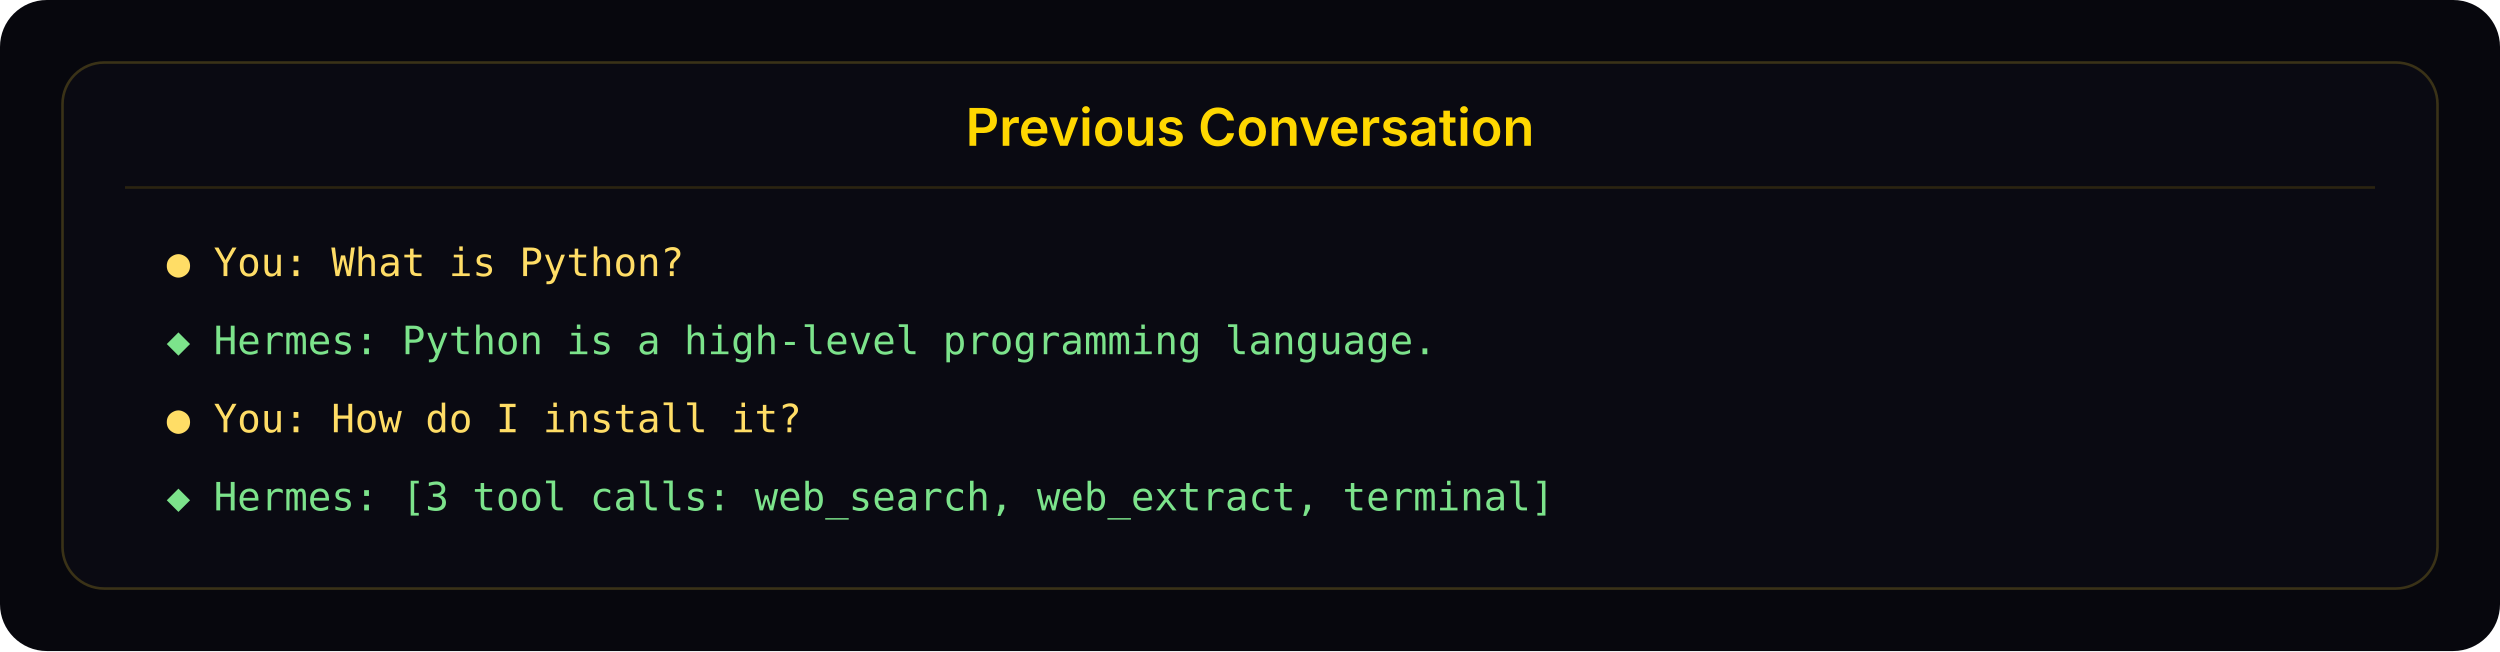
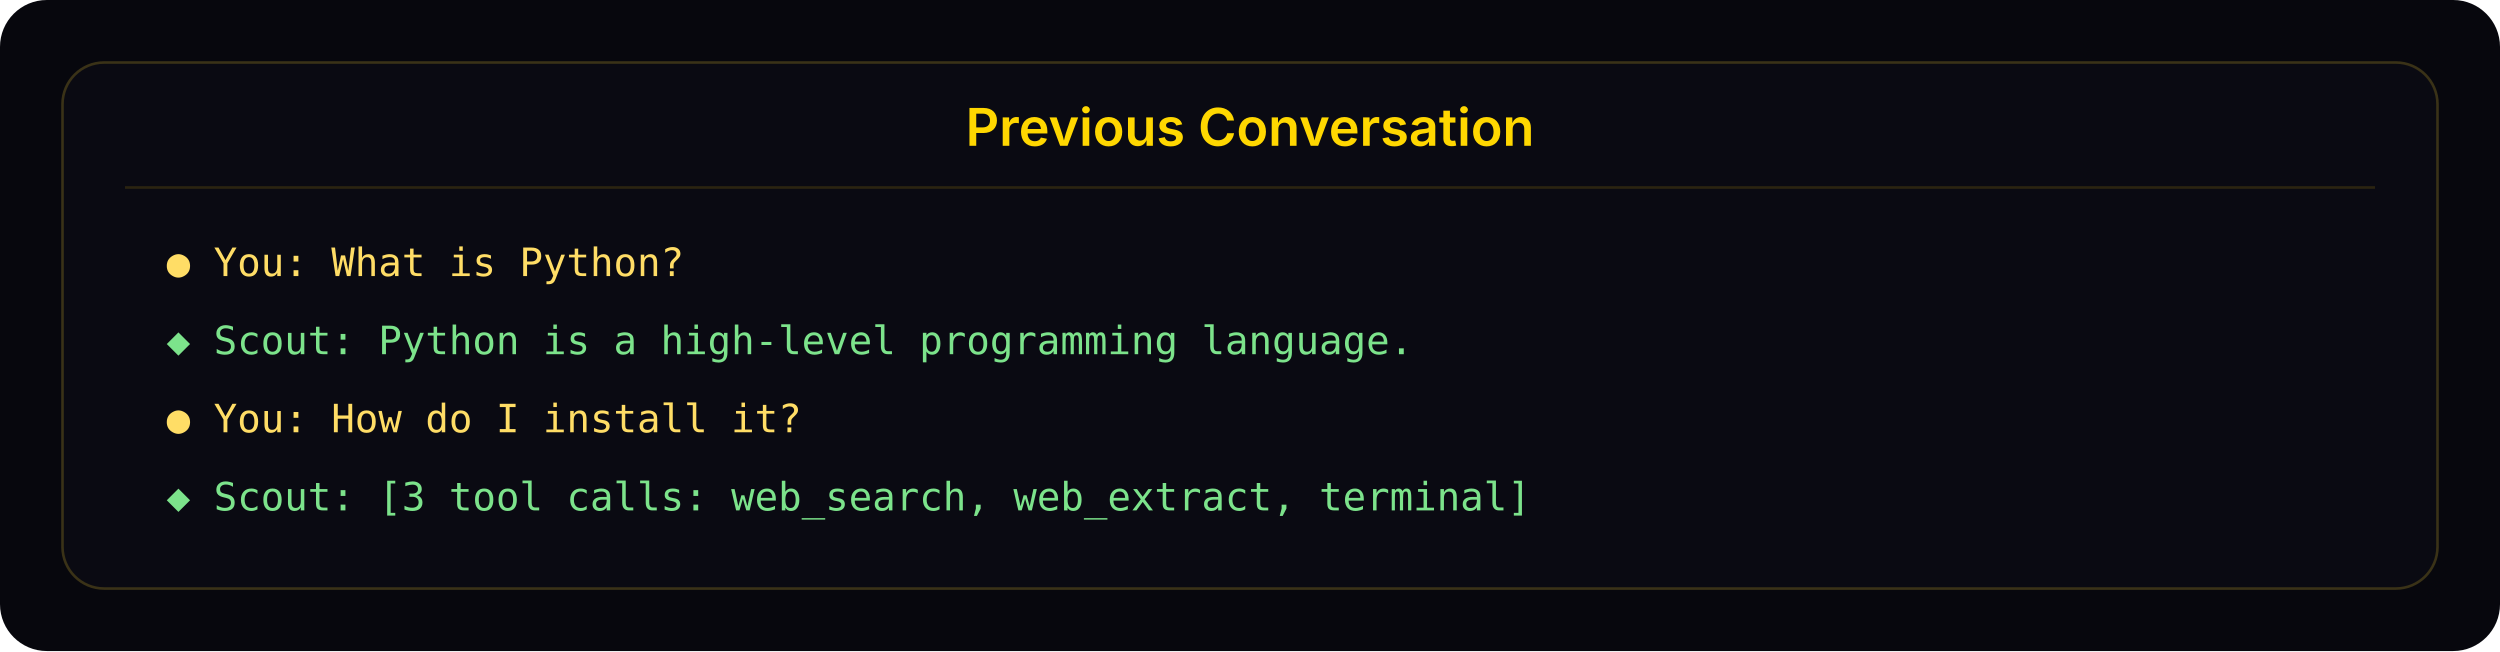
<svg xmlns="http://www.w3.org/2000/svg" width="960" height="250" viewBox="0 0 960 250" role="img" aria-labelledby="title desc">
  <rect width="960" height="250" rx="18" fill="#07070d" />
  <rect x="24" y="24" width="912" height="202" rx="16" fill="#0a0a12" stroke="#3a3217" />
  <text x="480" y="56" text-anchor="middle" fill="#ffd700" font-family="Inter, sans-serif" font-size="20" font-weight="600">Previous Conversation</text>
  <line x1="48" y1="72" x2="912" y2="72" stroke="#2b2410" />
  <text x="64" y="106" fill="#ffdd66" font-family="JetBrains Mono, monospace" font-size="15">● You: What is Python?</text>
-   <text x="64" y="136" fill="#7ce38b" font-family="JetBrains Mono, monospace" font-size="15">◆ Hermes: Python is a high-level programming language.</text>
+   <text x="64" y="136" fill="#7ce38b" font-family="JetBrains Mono, monospace" font-size="15">◆ Scout: Python is a high-level programming language.</text>
  <text x="64" y="166" fill="#ffdd66" font-family="JetBrains Mono, monospace" font-size="15">● You: How do I install it?</text>
-   <text x="64" y="196" fill="#7ce38b" font-family="JetBrains Mono, monospace" font-size="15">◆ Hermes: [3 tool calls: web_search, web_extract, terminal]</text>
+   <text x="64" y="196" fill="#7ce38b" font-family="JetBrains Mono, monospace" font-size="15">◆ Scout: [3 tool calls: web_search, web_extract, terminal]</text>
</svg>
